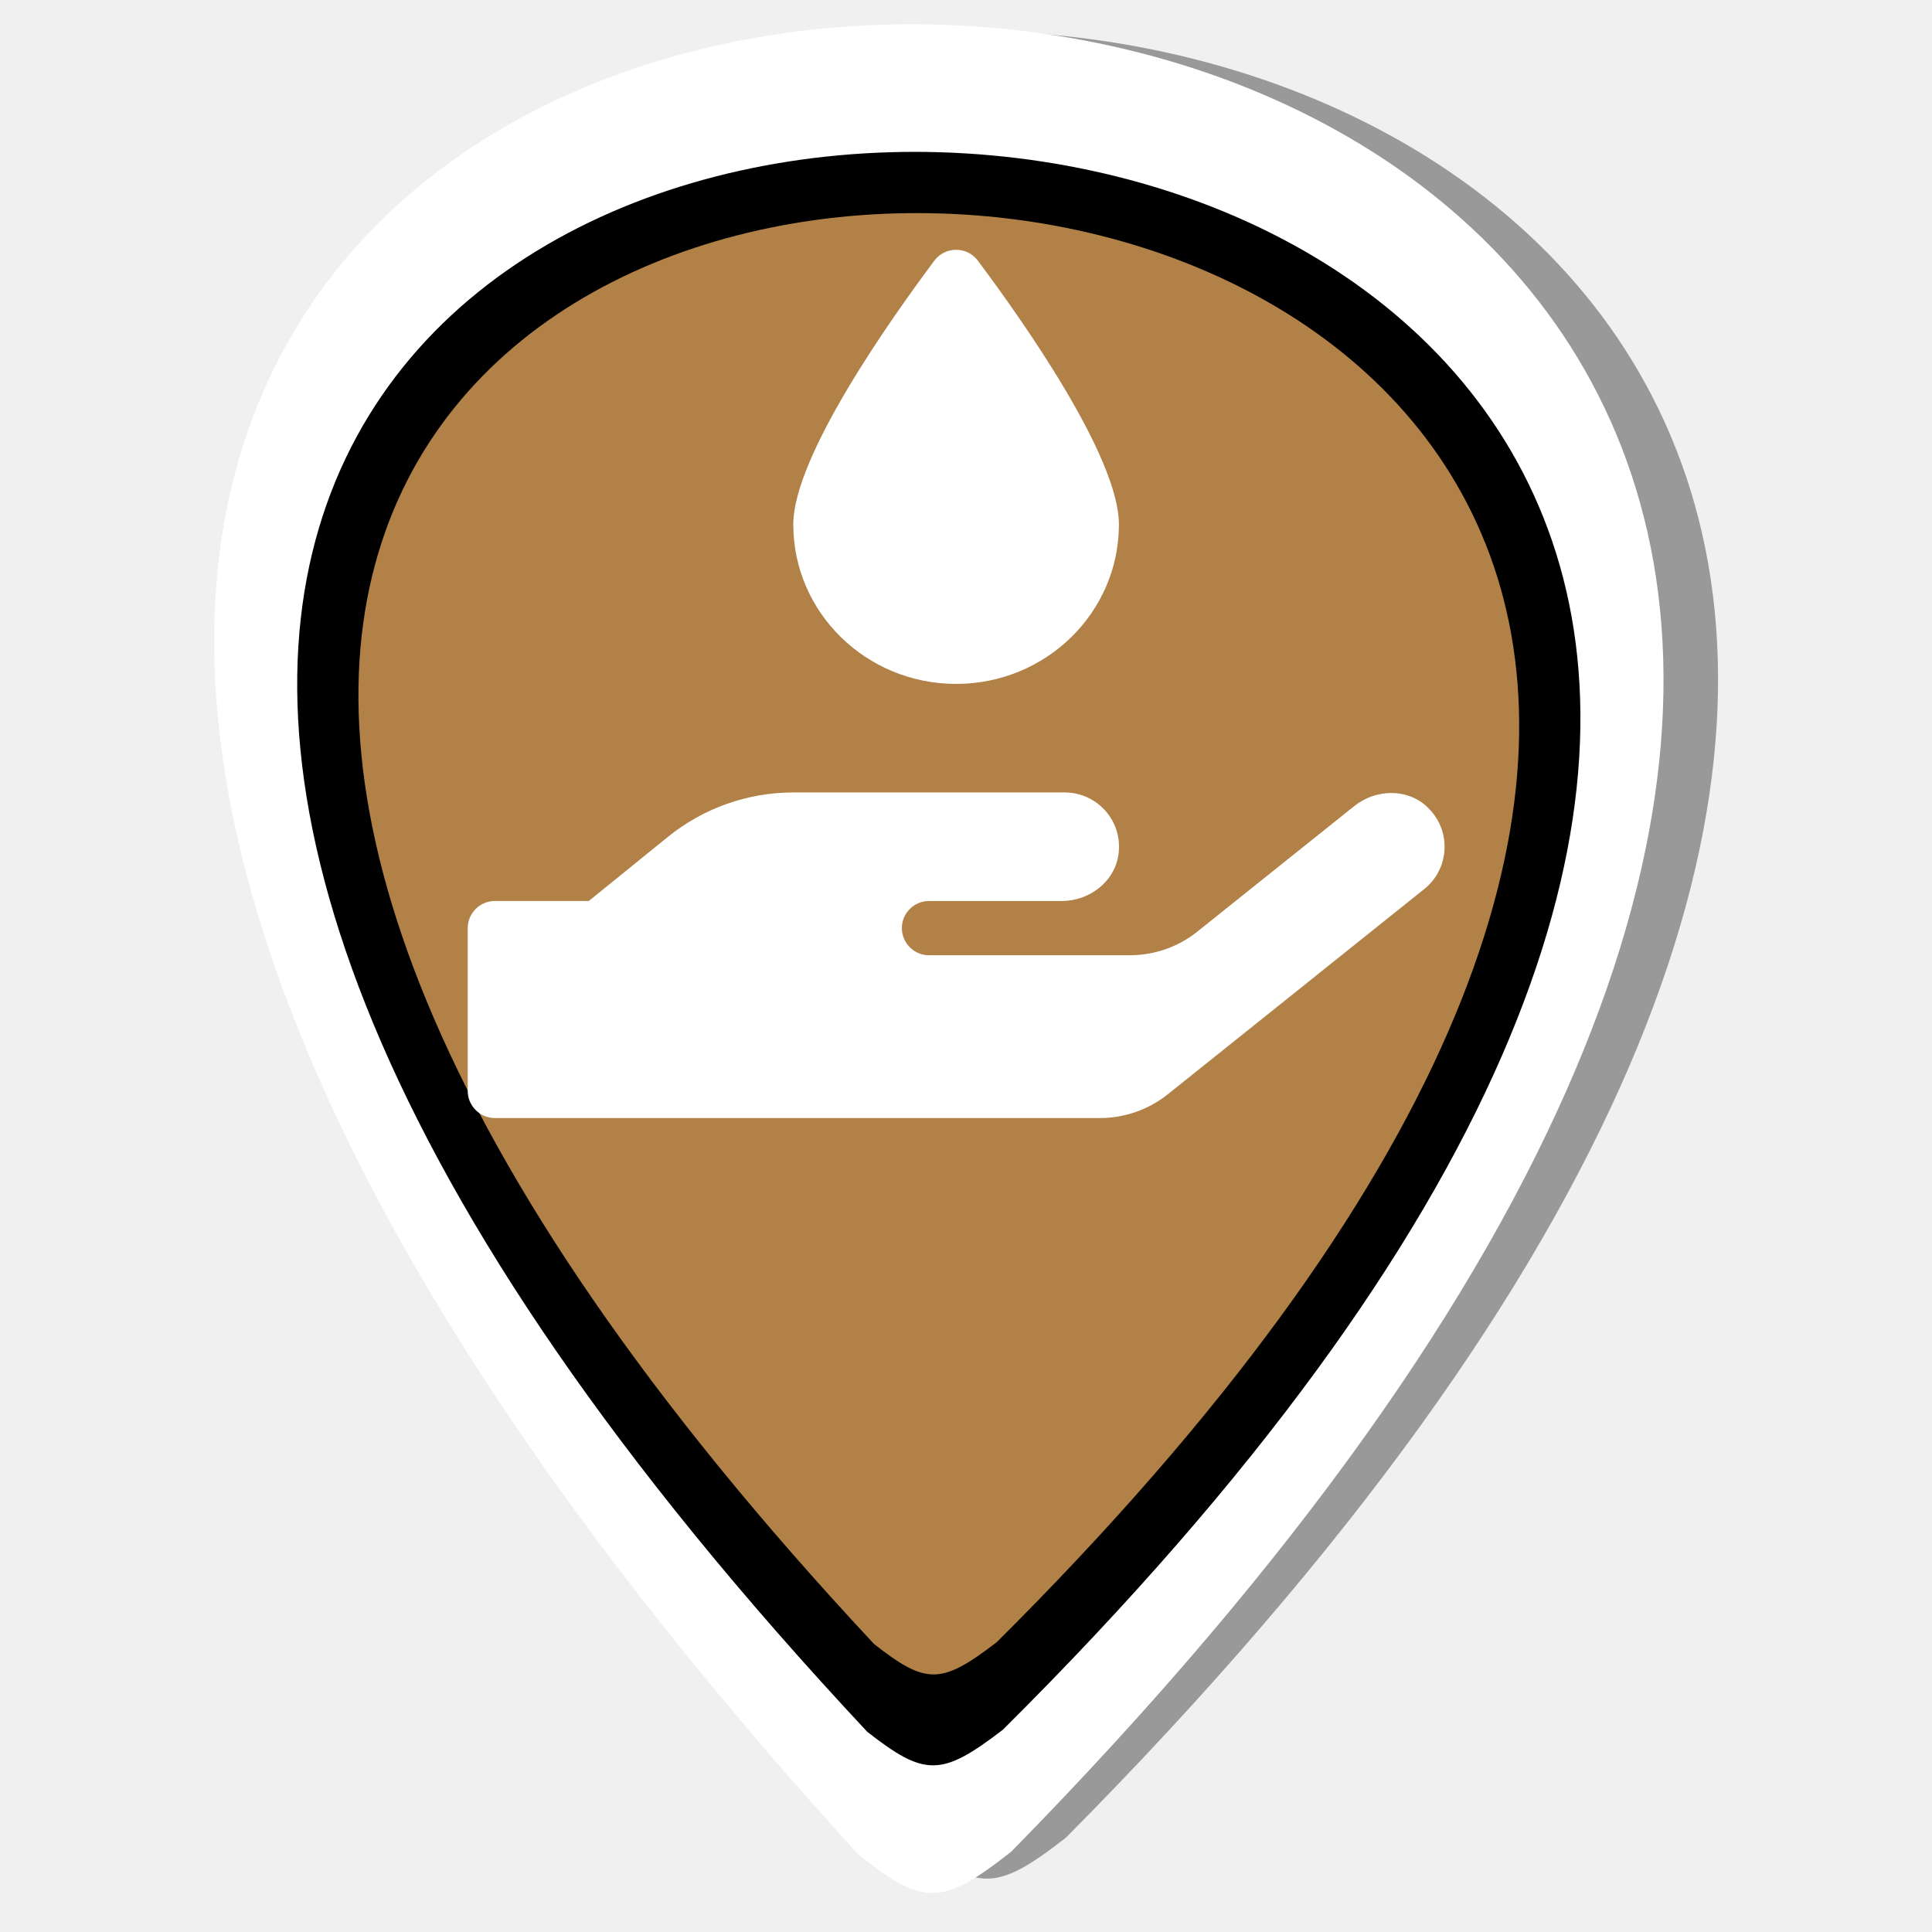
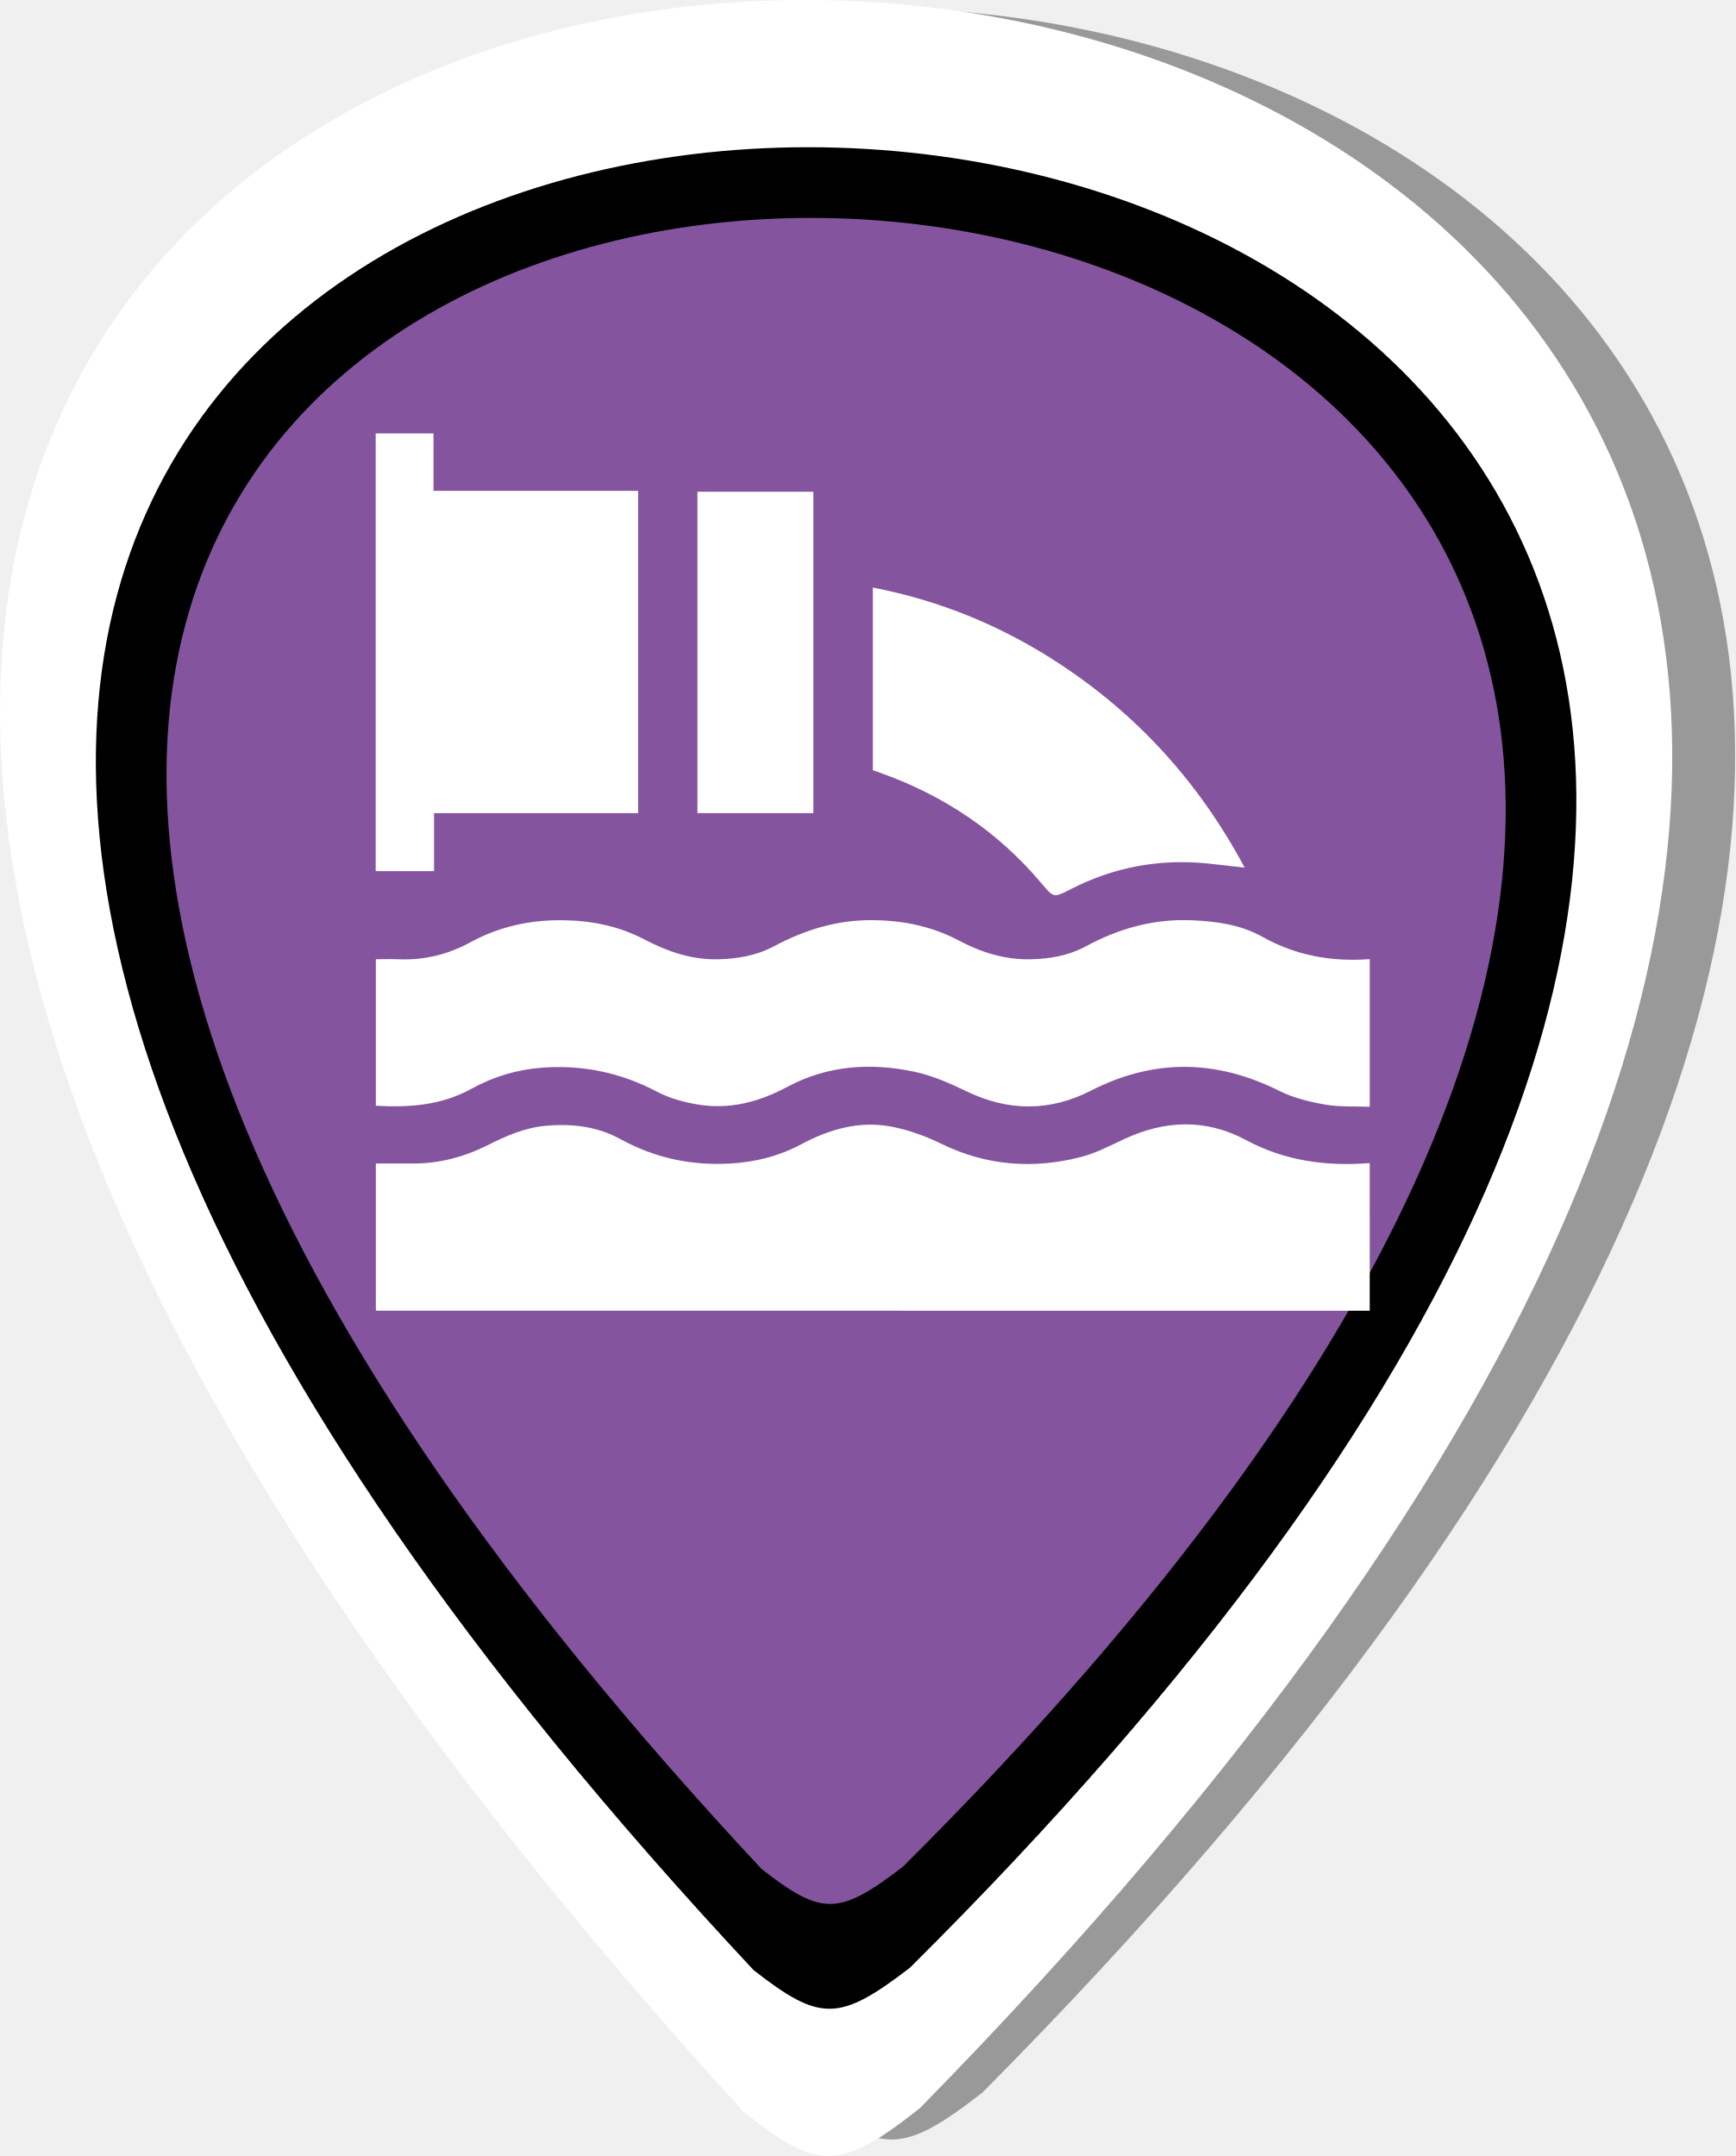
- <svg xmlns="http://www.w3.org/2000/svg" width="200" height="200" viewBox="0 0 52.917 52.917" version="1.1" id="svg5" xml:space="preserve">
+ <svg xmlns="http://www.w3.org/2000/svg" width="155.691" height="193.448" viewBox="0 0 41.193 51.183" version="1.1" id="svg5" xml:space="preserve">
  <defs id="defs2" />
-   <g id="layer1">
-     <path style="fill:#999999;stroke:none;stroke-width:0.434" d="m 24.996,50.404 c -62.886,-68.195 67.551,-63.903 4.195,-0.067 -1.9,1.479 -2.409,1.48 -4.195,0.067 z" id="path104-5-1-5-6-4" />
-     <path style="fill:#ffffff;stroke:none;stroke-width:0.437" d="m 23.502,50.785 c -62.886,-68.969 67.551,-64.629 4.195,-0.068 -1.9,1.495 -2.409,1.497 -4.195,0.068 z" id="path104-2-5-66-6" />
-     <path style="fill:#000000;stroke:none;stroke-width:0.382" d="m 23.755,47.435 c -55.677,-59.55 59.807,-55.802 3.714,-0.059 -1.682,1.291 -2.133,1.292 -3.714,0.059 z" id="path104-1-0-6-70-0" />
-     <path style="fill:#b18147;fill-opacity:1;fill-rule:evenodd;stroke:none;stroke-width:0.346" d="m 23.942,45.031 c -50.363,-53.934 54.099,-50.54 3.359,-0.053 -1.521,1.169 -1.929,1.171 -3.359,0.053 z" id="path104-1-3-4-3-41-3" />
-     <path fill="#074fce" d="m 26.188,18.732 c 2.462,0 4.459,-1.956 4.459,-4.366 0,-1.858 -2.652,-5.607 -3.865,-7.228 -0.297,-0.395 -0.892,-0.395 -1.189,0 -1.212,1.621 -3.865,5.37 -3.865,7.228 0,2.411 1.997,4.366 4.459,4.366 z m 12.881,3.349 c -0.548,-0.497 -1.403,-0.465 -1.979,0 l -4.292,3.433 c -0.525,0.423 -1.18,0.65 -1.858,0.65 h -5.495 c -0.409,0 -0.743,-0.334 -0.743,-0.743 0,-0.409 0.334,-0.743 0.743,-0.743 h 3.637 c 0.739,0 1.426,-0.506 1.547,-1.236 0.153,-0.929 -0.562,-1.737 -1.468,-1.737 h -7.432 c -1.254,0 -2.467,0.432 -3.442,1.222 l -2.16,1.751 h -2.573 c -0.409,0 -0.743,0.334 -0.743,0.743 v 4.459 c 0,0.409 0.334,0.743 0.743,0.743 h 16.573 c 0.674,0 1.328,-0.228 1.858,-0.65 l 7.023,-5.62 c 0.706,-0.562 0.762,-1.64 0.06,-2.271 z" id="path8824-0-2" style="fill:#ffffff;stroke-width:0.046" />
+   <g id="layer1" transform="translate(-6.710577,-1.715662)">
+     <path style="fill:#999999;stroke:none;stroke-width:0.434" d="m 25.842,51.456 c -62.886,-68.195 67.551,-63.903 4.195,-0.067 -1.9,1.479 -2.409,1.48 -4.195,0.067 z" id="path104-5-1-5-6-4-0" />
+     <path style="fill:#ffffff;stroke:none;stroke-width:0.437" d="m 24.348,51.836 c -62.886,-68.969 67.551,-64.629 4.195,-0.068 -1.9,1.495 -2.409,1.497 -4.195,0.068 z" id="path104-2-5-66-6-2" />
+     <path style="fill:#000000;stroke:none;stroke-width:0.382" d="m 24.601,48.486 c -55.677,-59.55 59.807,-55.802 3.714,-0.059 -1.682,1.291 -2.133,1.292 -3.714,0.059 z" id="path104-1-0-6-70-0-4" />
+     <path style="fill:#84559e;fill-opacity:1;fill-rule:evenodd;stroke:none;stroke-width:0.346" d="m 24.788,46.083 c -50.363,-53.934 54.099,-50.54 3.359,-0.053 -1.521,1.169 -1.929,1.171 -3.359,0.053 z" id="path104-1-3-4-3-41-3-8" />
+     <g id="g5267" transform="matrix(0.02185034,0,0,0.02185034,15.62932,10.61995)">
+       <path class="st11" d="m 1080,1016.56 c -355.16,-0.02 -710.31,-0.04 -1065.47,-0.06 -4.53,0 -9.06,0 -14.34,0 0,-53.12 0,-105.65 0,-159.9 13.27,0 26.54,-0.07 39.8,0.01 29.03,0.18 56.22,-7.09 82.01,-20.07 20.12,-10.12 40.44,-19.02 63.44,-20.98 28.35,-2.41 55.46,0.8 80.59,14.61 37.36,20.54 77.1,28.94 119.62,26.43 27.12,-1.6 52.69,-8.07 76.52,-20.8 30.89,-16.51 63.47,-25.9 98.25,-19.23 18.61,3.57 37.14,10.3 54.21,18.64 49.03,23.96 99.68,27.65 151.68,14.32 16.11,-4.13 31.32,-12.16 46.53,-19.28 44.44,-20.8 89.11,-22.56 132.61,0.82 42.52,22.85 87.45,28.77 134.54,25.09 0.01,53.46 0.01,106.93 0.01,160.4 z" id="path5257" />
+       <path class="st11" d="m 1080,794.95 c -16.14,-0.63 -32.57,0.41 -48.34,-2.35 -17.02,-2.98 -34.55,-7.24 -49.88,-14.9 -68.61,-34.29 -136.25,-35.26 -204.96,-0.13 -44.26,22.63 -89.39,22.57 -134.71,0.67 -18.18,-8.78 -37.23,-17.18 -56.82,-21.34 -47.53,-10.1 -94.36,-7 -138.22,16.49 -30.56,16.37 -62.81,24.93 -97.34,19.08 -14.98,-2.54 -30.42,-6.71 -43.75,-13.73 -39.4,-20.75 -80.69,-29.52 -124.99,-26.27 -27.48,2.02 -53.08,9.76 -77,22.96 -32.37,17.86 -67.21,20.57 -103.8,18.43 0,-52.85 0,-105.37 0,-159.2 8.32,0 16.65,-0.29 24.96,0.05 27.72,1.16 53.49,-5.23 77.86,-18.5 30.84,-16.8 63.99,-24.22 99.16,-23.94 31.45,0.25 61.35,6.08 89.35,20.7 25.18,13.15 51.3,22.41 80.34,21.77 21.41,-0.47 41.93,-4.03 60.91,-14.17 33.34,-17.81 68.27,-28.61 106.58,-28.37 33.32,0.21 64.83,6.57 94.3,22.2 24.59,13.04 50.34,21.01 78.55,20.31 20.68,-0.51 40.6,-3.93 58.87,-13.82 35.92,-19.44 73.74,-30.24 114.97,-28.58 27.01,1.09 53.64,4.7 77.24,17.94 36.63,20.56 75.49,27.38 116.72,24.3 0,53.47 0,106.94 0,160.4 z" id="path5259" />
+       <path class="st11" d="m 62.81,125.78 c 74.66,0 148.05,0 222.32,0 0,117.02 0,233.17 0,350.15 -73.72,0 -147.11,0 -221.74,0 0,21.32 0,41.85 0,63.01 -21.76,0 -42.29,0 -63.39,0 0,-158.44 0,-316.58 0,-475.5 20.47,0 40.99,0 62.81,0 0,20.45 0,40.97 0,62.34 z" id="path5261" />
+       <path class="st11" d="m 540.15,429.31 c 0,-66.48 0,-131.8 0,-198.45 73.82,14.26 141.2,42.23 203.28,83.1 85.3,56.17 151.73,129.52 200.69,221.21 -14.29,-1.63 -26.87,-3.18 -39.48,-4.48 -52.7,-5.41 -102.68,3.73 -149.85,28.05 -18.27,9.42 -18.26,9.13 -31.41,-6.51 -47.01,-55.91 -105.52,-95.13 -174.09,-119.71 -2.96,-1.05 -5.93,-2.08 -9.14,-3.21 z" id="path5263" />
+       <path class="st11" d="m 475.49,475.92 c -42.12,0 -83.54,0 -125.91,0 0,-116.31 0,-232.38 0,-349.16 41.77,0 83.41,0 125.91,0 0,115.92 0,232.02 0,349.16 z" id="path5265" />
+     </g>
  </g>
+   <style type="text/css" id="style897">
+ 	.st0{fill:#44BBED;}
+ 	.st1{fill:#27578A;}
+ 	.st2{fill:#691B32;}
+ 	.st3{fill:#235C4E;}
+ 	.st4{fill:#E397B4;}
+ 	.st5{fill:#EA9256;}
+ 	.st6{fill:#84559E;}
+ 	.st7{fill:#777777;}
+ 	.st8{fill:#BC955B;}
+ 	.st9{fill:#D92562;}
+ 	.st10{fill:#2D2A26;}
+ 	.st11{fill:#FFFFFF;}
+ </style>
+   <style type="text/css" id="style2146">
+ 	.st0{fill:#44BBED;}
+ 	.st1{fill:#27578A;}
+ 	.st2{fill:#691B32;}
+ 	.st3{fill:#235C4E;}
+ 	.st4{fill:#E397B4;}
+ 	.st5{fill:#EA9256;}
+ 	.st6{fill:#84559E;}
+ 	.st7{fill:#777777;}
+ 	.st8{fill:#BC955B;}
+ 	.st9{fill:#D92562;}
+ 	.st10{fill:#2D2A26;}
+ 	.st11{fill:#FFFFFF;}
+ </style>
+   <style type="text/css" id="style4440">
+ 	.st0{fill:#44BBED;}
+ 	.st1{fill:#27578A;}
+ 	.st2{fill:#691B32;}
+ 	.st3{fill:#235C4E;}
+ 	.st4{fill:#E397B4;}
+ 	.st5{fill:#EA9256;}
+ 	.st6{fill:#84559E;}
+ 	.st7{fill:#777777;}
+ 	.st8{fill:#BC955B;}
+ 	.st9{fill:#D92562;}
+ 	.st10{fill:#2D2A26;}
+ 	.st11{fill:#FFFFFF;}
+ </style>
+   <style type="text/css" id="style5255">
+ 	.st0{fill:#44BBED;}
+ 	.st1{fill:#27578A;}
+ 	.st2{fill:#691B32;}
+ 	.st3{fill:#235C4E;}
+ 	.st4{fill:#E397B4;}
+ 	.st5{fill:#EA9256;}
+ 	.st6{fill:#84559E;}
+ 	.st7{fill:#777777;}
+ 	.st8{fill:#BC955B;}
+ 	.st9{fill:#D92562;}
+ 	.st10{fill:#2D2A26;}
+ 	.st11{fill:#FFFFFF;}
+ </style>
</svg>
